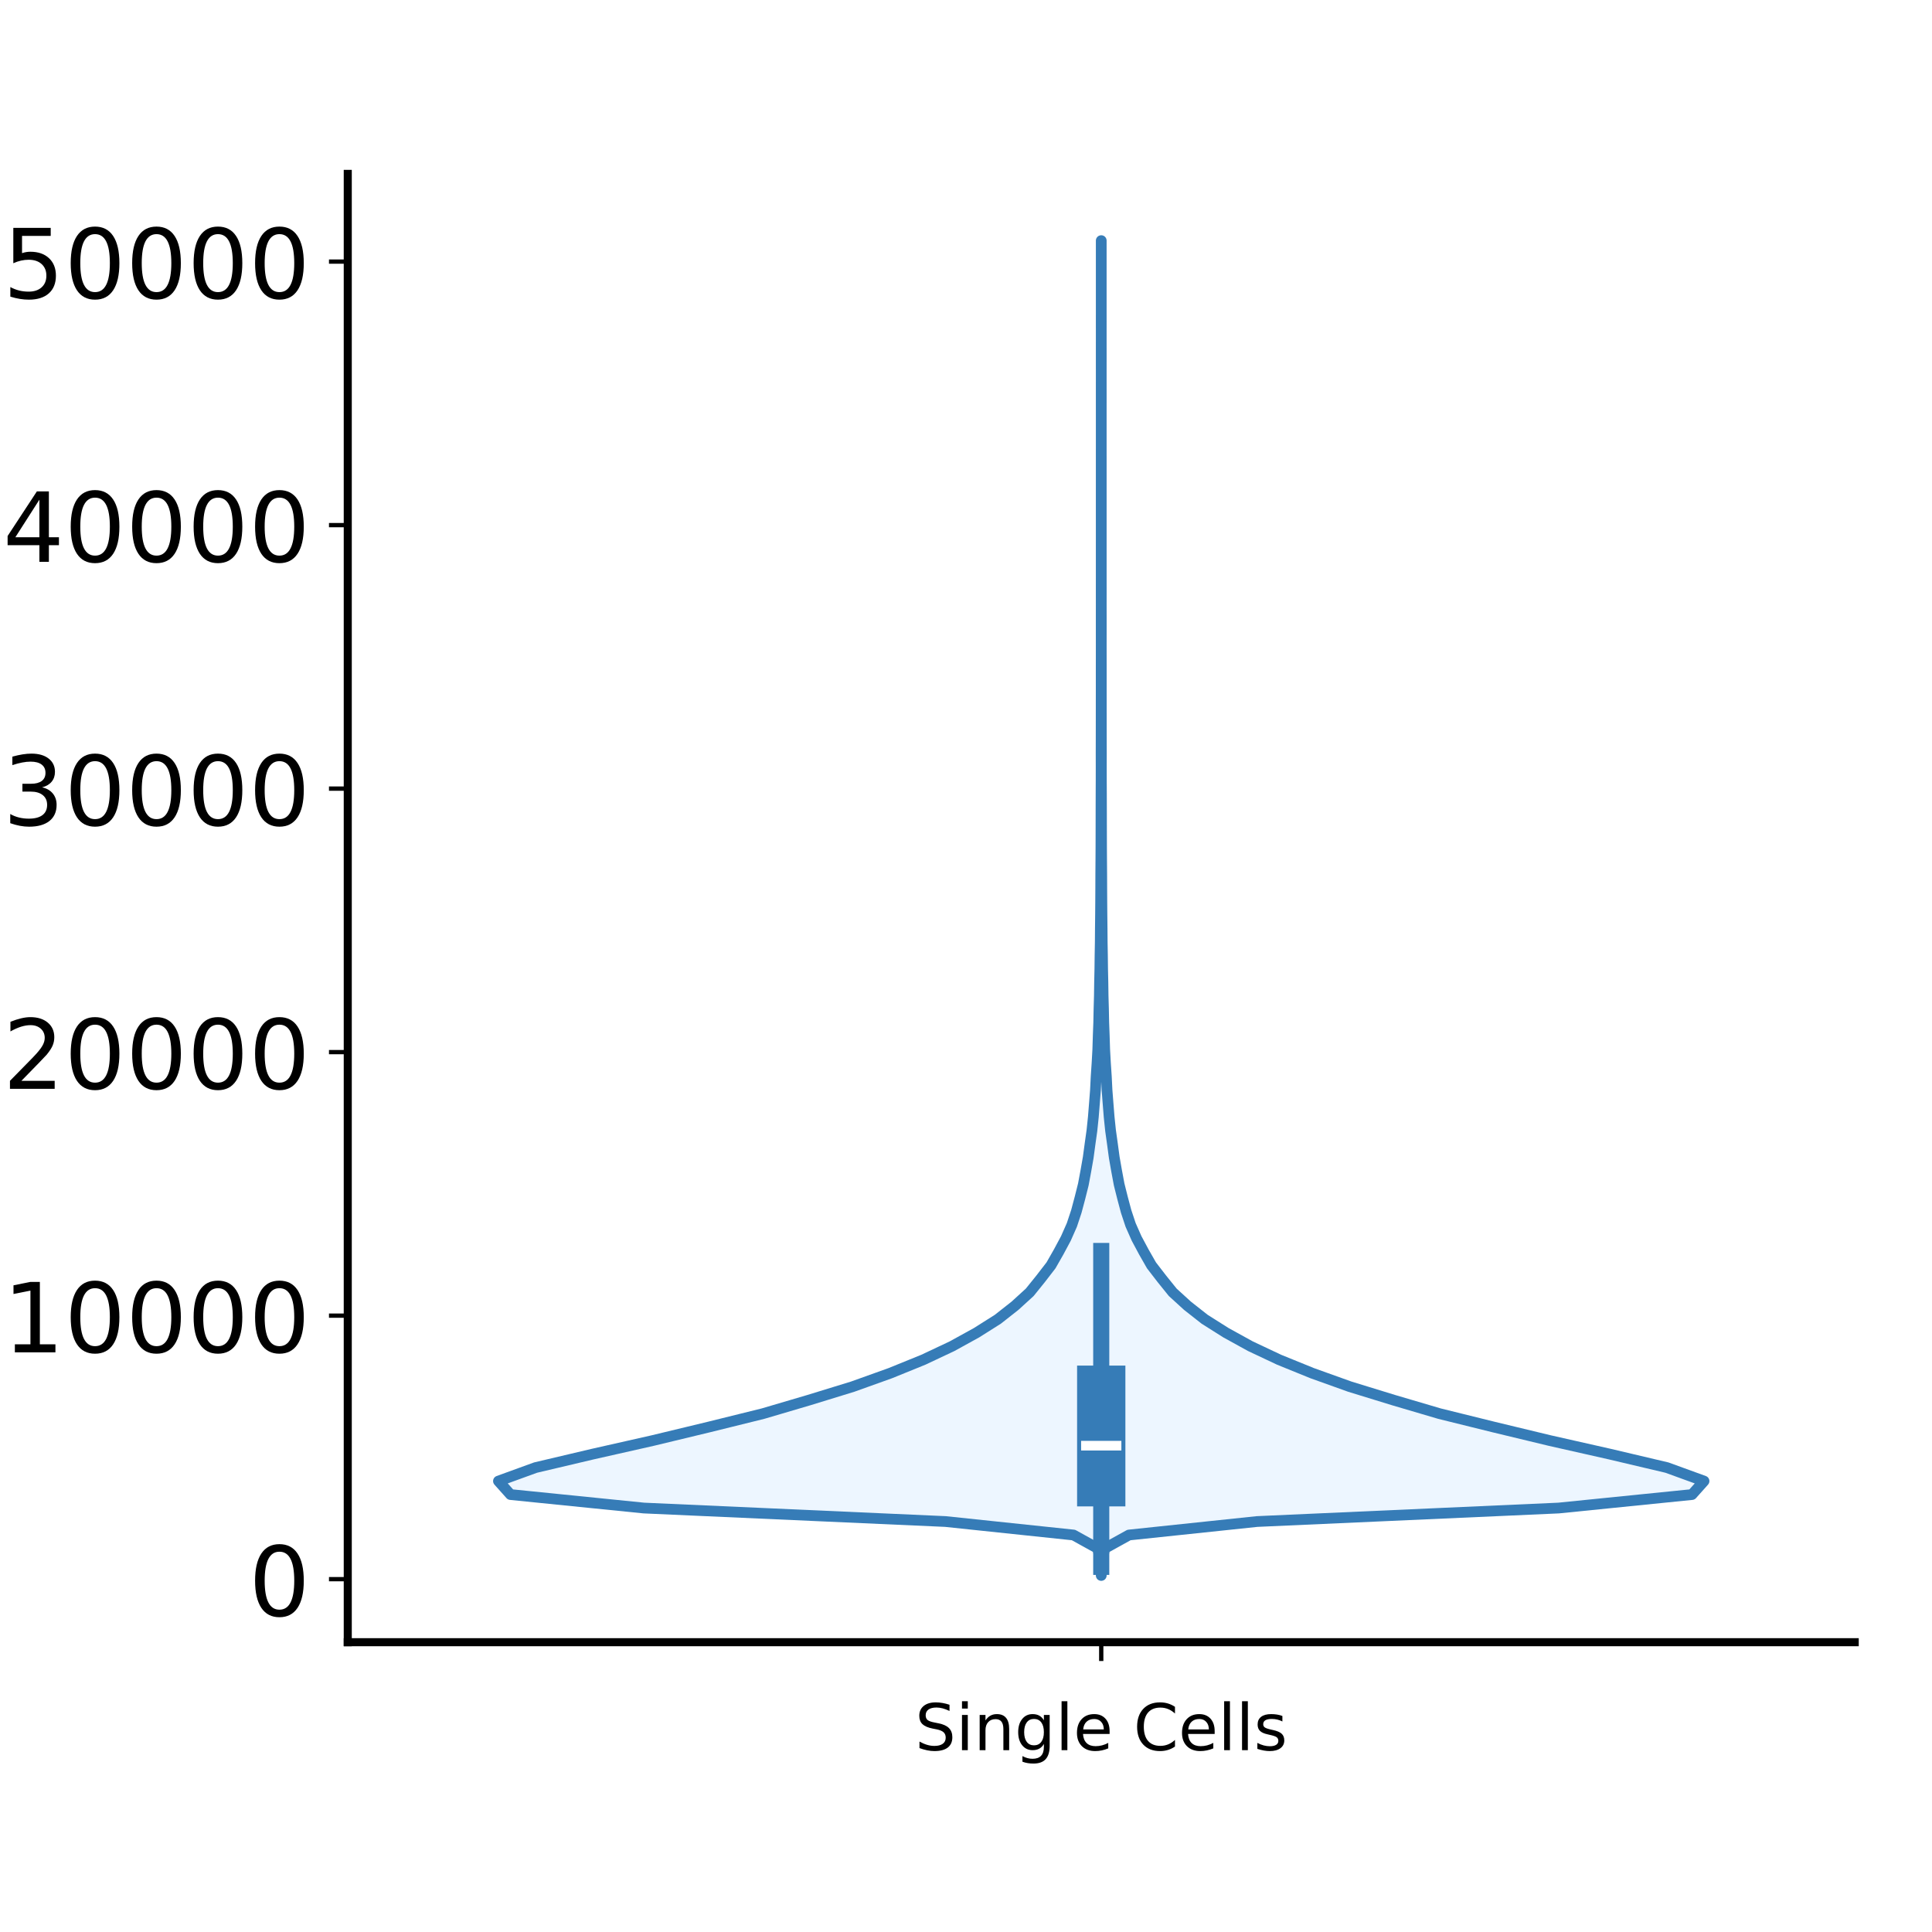
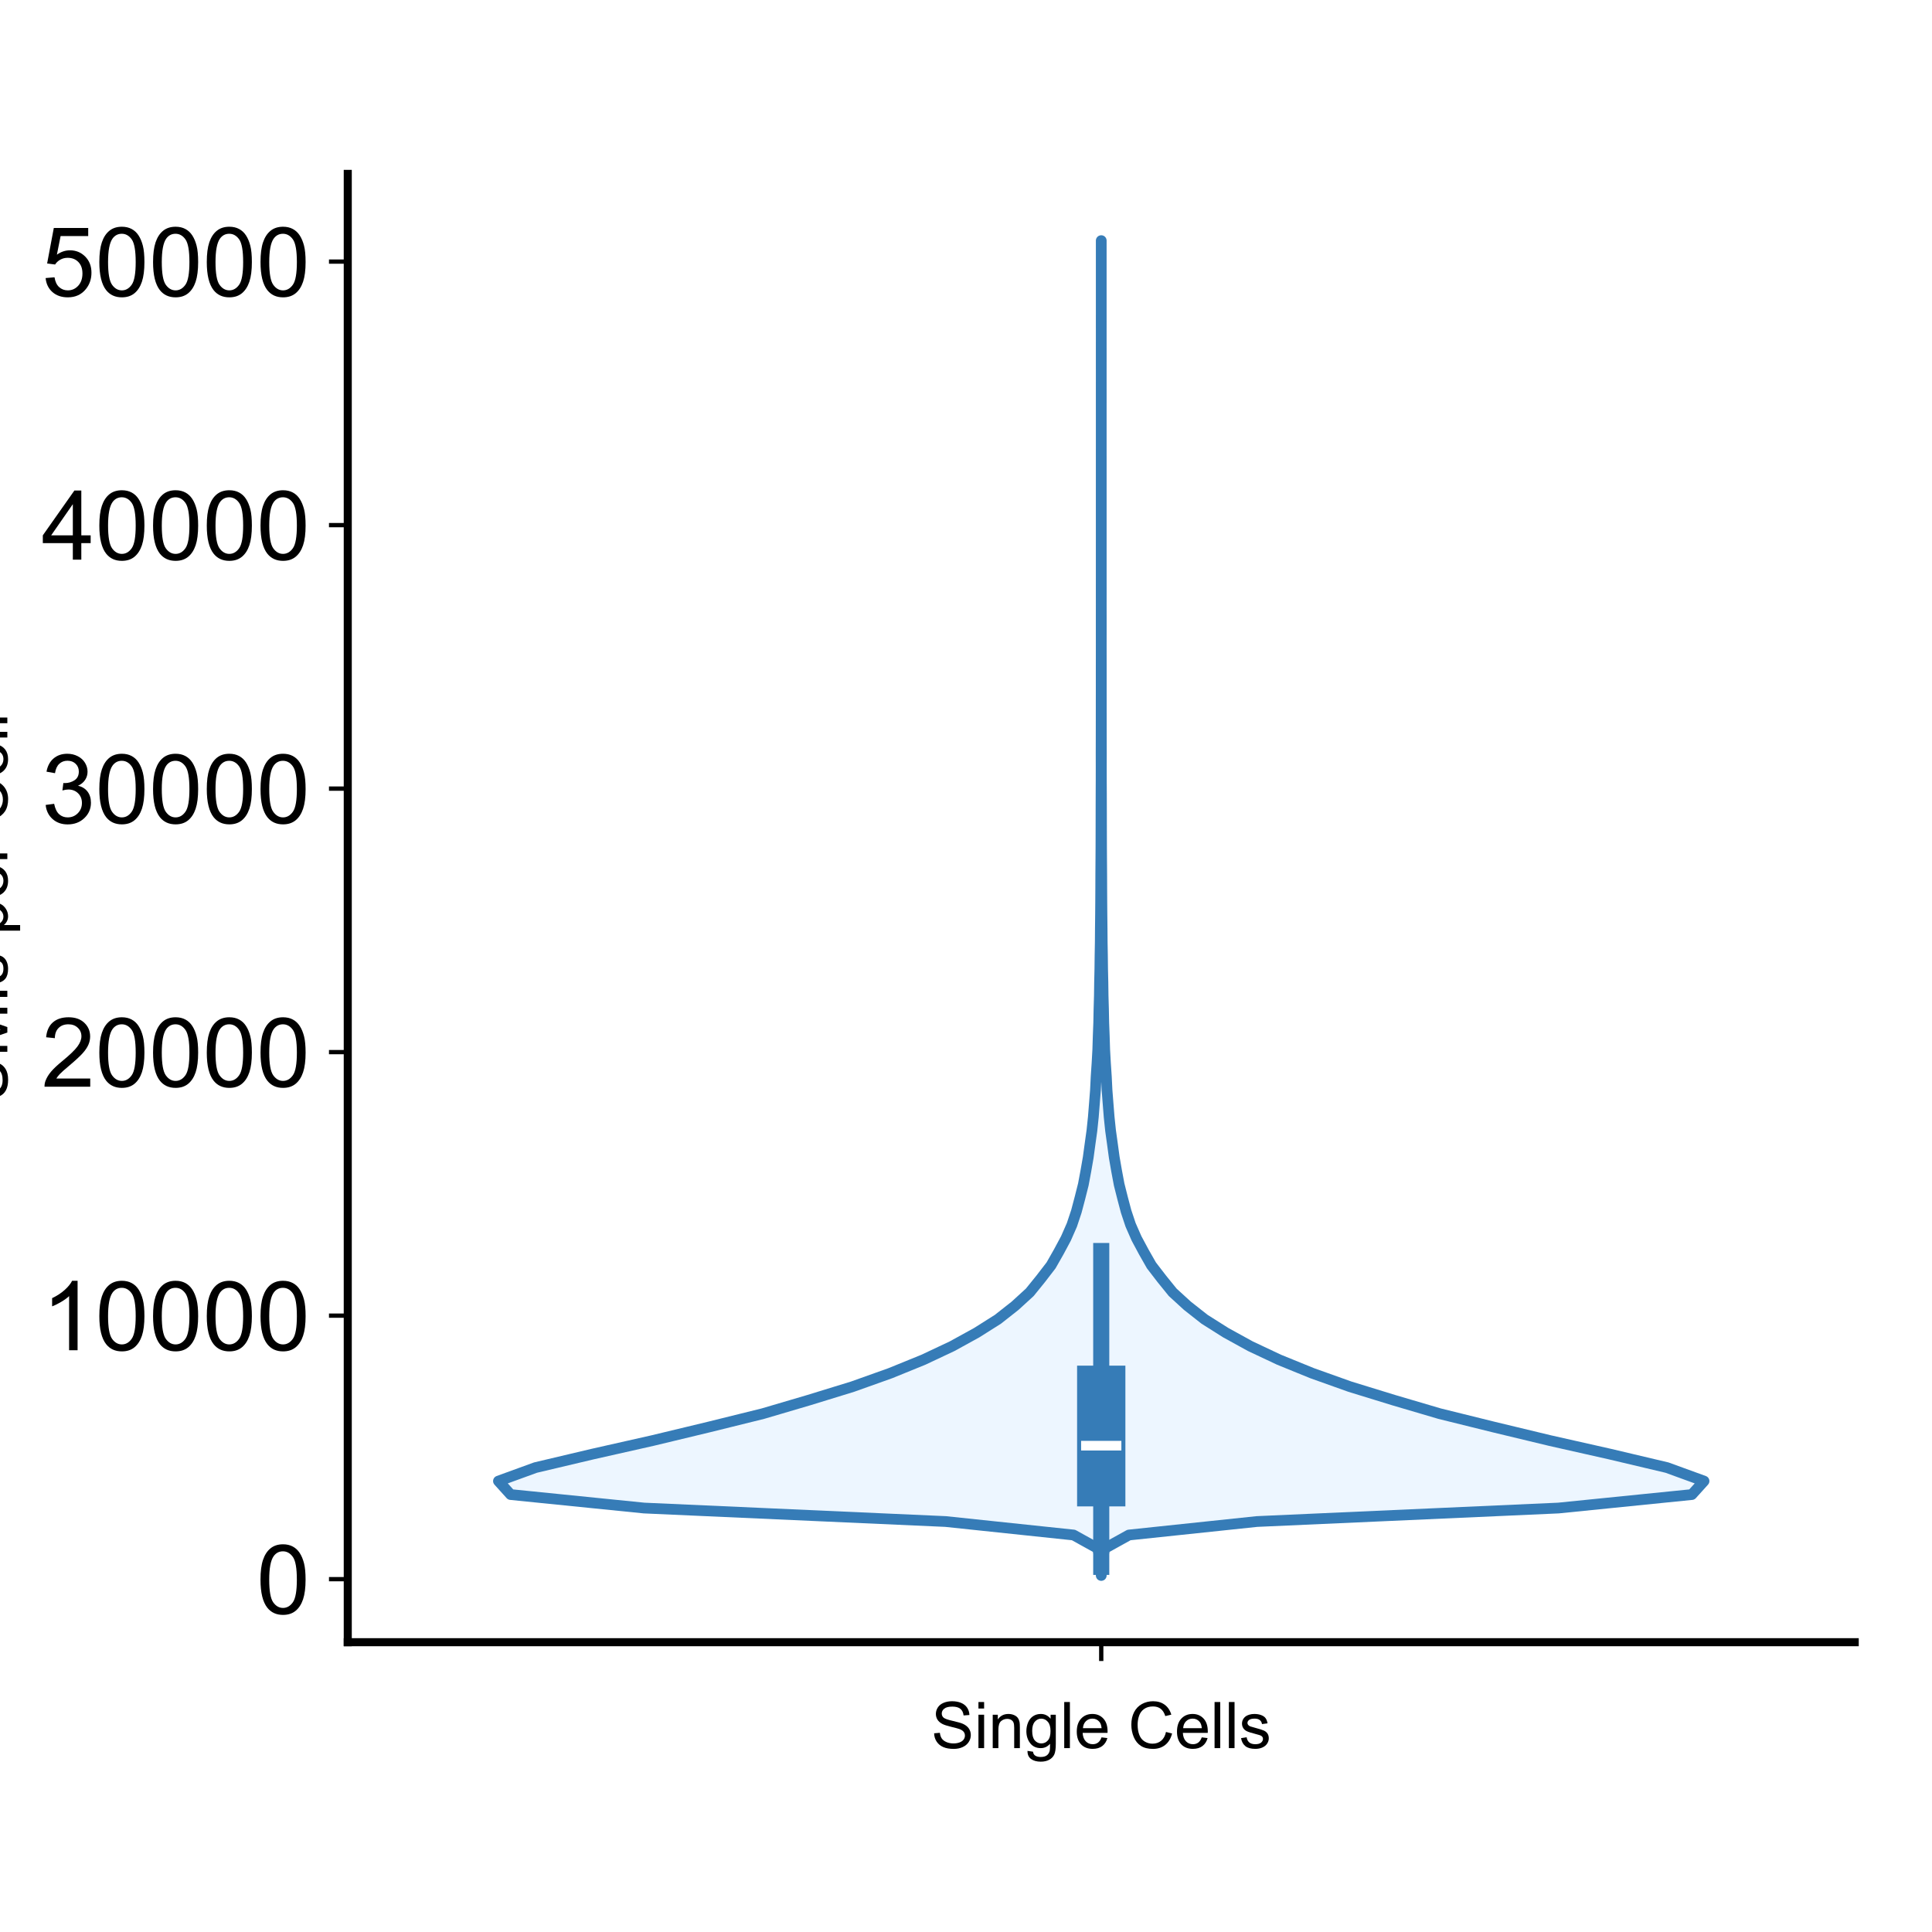
<svg xmlns="http://www.w3.org/2000/svg" xmlns:xlink="http://www.w3.org/1999/xlink" width="360pt" height="360pt" viewBox="0 0 360 360" version="1.1">
  <defs>
    <style type="text/css">*{stroke-linejoin: round; stroke-linecap: butt}</style>
  </defs>
  <g id="figure_1">
    <g id="patch_1">
      <path d="M 0 360  L 360 360  L 360 0  L 0 0  z " style="fill: #ffffff" />
    </g>
    <g id="axes_1">
      <g id="patch_2">
        <path d="M 64.8 306  L 345.6 306  L 345.6 32.4  L 64.8 32.4  z " style="fill: #ffffff" />
      </g>
      <g id="FillBetweenPolyCollection_1">
        <defs>
-           <path id="m0f10442d2d" d="M 205.204 -66.436  L 205.196 -66.436  L 205.075 -68.949  L 204.571 -71.461  L 200.032 -73.974  L 176.175 -76.486  L 119.985 -78.998  L 95.125 -81.511  L 92.88 -84.023  L 99.792 -86.536  L 110.444 -89.048  L 121.572 -91.56  L 132.005 -94.073  L 142.161 -96.585  L 150.689 -99.098  L 158.863 -101.61  L 165.874 -104.122  L 172.06 -106.635  L 177.39 -109.147  L 181.951 -111.66  L 185.927 -114.172  L 189.121 -116.684  L 191.877 -119.197  L 193.902 -121.709  L 195.84 -124.221  L 197.274 -126.734  L 198.619 -129.246  L 199.729 -131.759  L 200.563 -134.271  L 201.233 -136.783  L 201.864 -139.296  L 202.333 -141.808  L 202.774 -144.321  L 203.113 -146.833  L 203.465 -149.345  L 203.727 -151.858  L 203.927 -154.37  L 204.122 -156.883  L 204.247 -159.395  L 204.416 -161.907  L 204.556 -164.42  L 204.633 -166.932  L 204.728 -169.445  L 204.779 -171.957  L 204.851 -174.469  L 204.887 -176.982  L 204.944 -179.494  L 204.974 -182.007  L 205.019 -184.519  L 205.038 -187.031  L 205.067 -189.544  L 205.088 -192.056  L 205.102 -194.569  L 205.11 -197.081  L 205.129 -199.593  L 205.143 -202.106  L 205.15 -204.618  L 205.154 -207.131  L 205.158 -209.643  L 205.165 -212.155  L 205.175 -214.668  L 205.179 -217.18  L 205.174 -219.693  L 205.181 -222.205  L 205.184 -224.717  L 205.187 -227.23  L 205.189 -229.742  L 205.192 -232.255  L 205.19 -234.767  L 205.194 -237.279  L 205.196 -239.792  L 205.194 -242.304  L 205.194 -244.817  L 205.197 -247.329  L 205.195 -249.841  L 205.197 -252.354  L 205.197 -254.866  L 205.197 -257.379  L 205.199 -259.891  L 205.199 -262.403  L 205.197 -264.916  L 205.197 -267.428  L 205.199 -269.94  L 205.199 -272.453  L 205.199 -274.965  L 205.2 -277.478  L 205.2 -279.99  L 205.2 -282.502  L 205.199 -285.015  L 205.199 -287.527  L 205.2 -290.04  L 205.199 -292.552  L 205.199 -295.064  L 205.2 -297.577  L 205.199 -300.089  L 205.2 -302.602  L 205.2 -305.114  L 205.2 -307.626  L 205.2 -310.139  L 205.2 -312.651  L 205.2 -315.164  L 205.2 -315.164  L 205.2 -315.164  L 205.2 -312.651  L 205.2 -310.139  L 205.2 -307.626  L 205.2 -305.114  L 205.2 -302.602  L 205.201 -300.089  L 205.2 -297.577  L 205.201 -295.064  L 205.201 -292.552  L 205.2 -290.04  L 205.201 -287.527  L 205.201 -285.015  L 205.2 -282.502  L 205.2 -279.99  L 205.2 -277.478  L 205.201 -274.965  L 205.201 -272.453  L 205.201 -269.94  L 205.203 -267.428  L 205.203 -264.916  L 205.201 -262.403  L 205.201 -259.891  L 205.203 -257.379  L 205.203 -254.866  L 205.203 -252.354  L 205.205 -249.841  L 205.203 -247.329  L 205.206 -244.817  L 205.206 -242.304  L 205.204 -239.792  L 205.206 -237.279  L 205.21 -234.767  L 205.208 -232.255  L 205.211 -229.742  L 205.213 -227.23  L 205.216 -224.717  L 205.219 -222.205  L 205.226 -219.693  L 205.221 -217.18  L 205.225 -214.668  L 205.235 -212.155  L 205.242 -209.643  L 205.246 -207.131  L 205.25 -204.618  L 205.257 -202.106  L 205.271 -199.593  L 205.29 -197.081  L 205.298 -194.569  L 205.312 -192.056  L 205.333 -189.544  L 205.362 -187.031  L 205.381 -184.519  L 205.426 -182.007  L 205.456 -179.494  L 205.513 -176.982  L 205.549 -174.469  L 205.621 -171.957  L 205.672 -169.445  L 205.767 -166.932  L 205.844 -164.42  L 205.984 -161.907  L 206.153 -159.395  L 206.278 -156.883  L 206.473 -154.37  L 206.673 -151.858  L 206.935 -149.345  L 207.287 -146.833  L 207.626 -144.321  L 208.067 -141.808  L 208.536 -139.296  L 209.167 -136.783  L 209.837 -134.271  L 210.671 -131.759  L 211.781 -129.246  L 213.126 -126.734  L 214.56 -124.221  L 216.498 -121.709  L 218.523 -119.197  L 221.279 -116.684  L 224.473 -114.172  L 228.449 -111.66  L 233.01 -109.147  L 238.34 -106.635  L 244.526 -104.122  L 251.537 -101.61  L 259.711 -99.098  L 268.239 -96.585  L 278.395 -94.073  L 288.828 -91.56  L 299.956 -89.048  L 310.608 -86.536  L 317.52 -84.023  L 315.275 -81.511  L 290.415 -78.998  L 234.225 -76.486  L 210.368 -73.974  L 205.829 -71.461  L 205.325 -68.949  L 205.204 -66.436  z " style="stroke: #367cb7; stroke-width: 2" />
+           <path id="m7c6207d84a" d="M 205.204 -66.436  L 205.196 -66.436  L 205.074 -68.949  L 204.571 -71.461  L 200.039 -73.974  L 176.202 -76.486  L 120.015 -78.998  L 95.149 -81.511  L 92.88 -84.023  L 99.784 -86.536  L 110.409 -89.048  L 121.55 -91.56  L 132.001 -94.073  L 142.154 -96.585  L 150.684 -99.098  L 158.851 -101.61  L 165.895 -104.122  L 172.066 -106.635  L 177.401 -109.147  L 181.97 -111.66  L 185.946 -114.172  L 189.137 -116.684  L 191.886 -119.197  L 193.919 -121.709  L 195.852 -124.221  L 197.281 -126.734  L 198.627 -129.246  L 199.731 -131.759  L 200.567 -134.271  L 201.232 -136.783  L 201.865 -139.296  L 202.335 -141.808  L 202.773 -144.321  L 203.115 -146.833  L 203.464 -149.345  L 203.726 -151.858  L 203.926 -154.37  L 204.122 -156.883  L 204.246 -159.395  L 204.414 -161.907  L 204.554 -164.42  L 204.632 -166.932  L 204.728 -169.445  L 204.778 -171.957  L 204.851 -174.469  L 204.886 -176.982  L 204.944 -179.494  L 204.974 -182.007  L 205.019 -184.519  L 205.038 -187.031  L 205.067 -189.544  L 205.088 -192.056  L 205.102 -194.569  L 205.11 -197.081  L 205.128 -199.593  L 205.143 -202.106  L 205.15 -204.618  L 205.154 -207.131  L 205.158 -209.643  L 205.165 -212.155  L 205.175 -214.668  L 205.179 -217.18  L 205.174 -219.693  L 205.181 -222.205  L 205.184 -224.717  L 205.187 -227.23  L 205.189 -229.742  L 205.192 -232.255  L 205.19 -234.767  L 205.194 -237.279  L 205.196 -239.792  L 205.194 -242.304  L 205.194 -244.817  L 205.197 -247.329  L 205.195 -249.841  L 205.197 -252.354  L 205.197 -254.866  L 205.197 -257.379  L 205.199 -259.891  L 205.199 -262.403  L 205.197 -264.916  L 205.197 -267.428  L 205.199 -269.94  L 205.199 -272.453  L 205.199 -274.965  L 205.2 -277.478  L 205.2 -279.99  L 205.2 -282.502  L 205.199 -285.015  L 205.199 -287.527  L 205.2 -290.04  L 205.199 -292.552  L 205.199 -295.064  L 205.2 -297.577  L 205.199 -300.089  L 205.2 -302.602  L 205.2 -305.114  L 205.2 -307.626  L 205.2 -310.139  L 205.2 -312.651  L 205.2 -315.164  L 205.2 -315.164  L 205.2 -315.164  L 205.2 -312.651  L 205.2 -310.139  L 205.2 -307.626  L 205.2 -305.114  L 205.2 -302.602  L 205.201 -300.089  L 205.2 -297.577  L 205.201 -295.064  L 205.201 -292.552  L 205.2 -290.04  L 205.201 -287.527  L 205.201 -285.015  L 205.2 -282.502  L 205.2 -279.99  L 205.2 -277.478  L 205.201 -274.965  L 205.201 -272.453  L 205.201 -269.94  L 205.203 -267.428  L 205.203 -264.916  L 205.201 -262.403  L 205.201 -259.891  L 205.203 -257.379  L 205.203 -254.866  L 205.203 -252.354  L 205.205 -249.841  L 205.203 -247.329  L 205.206 -244.817  L 205.206 -242.304  L 205.204 -239.792  L 205.206 -237.279  L 205.21 -234.767  L 205.208 -232.255  L 205.211 -229.742  L 205.213 -227.23  L 205.216 -224.717  L 205.219 -222.205  L 205.226 -219.693  L 205.221 -217.18  L 205.225 -214.668  L 205.235 -212.155  L 205.242 -209.643  L 205.246 -207.131  L 205.25 -204.618  L 205.257 -202.106  L 205.272 -199.593  L 205.29 -197.081  L 205.298 -194.569  L 205.312 -192.056  L 205.333 -189.544  L 205.362 -187.031  L 205.381 -184.519  L 205.426 -182.007  L 205.456 -179.494  L 205.514 -176.982  L 205.549 -174.469  L 205.622 -171.957  L 205.672 -169.445  L 205.768 -166.932  L 205.846 -164.42  L 205.986 -161.907  L 206.154 -159.395  L 206.278 -156.883  L 206.474 -154.37  L 206.674 -151.858  L 206.936 -149.345  L 207.285 -146.833  L 207.627 -144.321  L 208.065 -141.808  L 208.535 -139.296  L 209.168 -136.783  L 209.833 -134.271  L 210.669 -131.759  L 211.773 -129.246  L 213.119 -126.734  L 214.548 -124.221  L 216.481 -121.709  L 218.514 -119.197  L 221.263 -116.684  L 224.454 -114.172  L 228.43 -111.66  L 232.999 -109.147  L 238.334 -106.635  L 244.505 -104.122  L 251.549 -101.61  L 259.716 -99.098  L 268.246 -96.585  L 278.399 -94.073  L 288.85 -91.56  L 299.991 -89.048  L 310.616 -86.536  L 317.52 -84.023  L 315.251 -81.511  L 290.385 -78.998  L 234.198 -76.486  L 210.361 -73.974  L 205.829 -71.461  L 205.326 -68.949  L 205.204 -66.436  z " style="stroke: #367cb7; stroke-width: 2" />
        </defs>
-         <g clip-path="url(#p0f01eaa603)">
-           <use xlink:href="#m0f10442d2d" x="0" y="360" style="fill: #edf6ff; stroke: #367cb7; stroke-width: 2" />
+         <g clip-path="url(#p79daa27c11)">
+           <use xlink:href="#m7c6207d84a" x="0" y="360" style="fill: #edf6ff; stroke: #367cb7; stroke-width: 2" />
        </g>
      </g>
      <g id="matplotlib.axis_1">
        <g id="xtick_1">
          <g id="line2d_1">
            <defs>
-               <path id="m6837c0d797" d="M 0 0  L 0 3.5  " style="stroke: #000000; stroke-width: 0.8" />
-             </defs>
-             <g>
-               <use xlink:href="#m6837c0d797" x="205.2" y="306" style="stroke: #000000; stroke-width: 0.8" />
+               <path id="m605ac74fff" d="M 0 0  L 0 3.5  " style="stroke: #000000; stroke-width: 0.8" />
+             </defs>
+             <g>
+               <use xlink:href="#m605ac74fff" x="205.2" y="306" style="stroke: #000000; stroke-width: 0.8" />
            </g>
          </g>
        </g>
        <g id="text_1">
-           <g transform="translate(170.5059 326.1181) scale(0.12 -0.12)">
-             <defs>
-               <path id="DejaVuSans-53" d="M 3425 4513  L 3425 3897  Q 3066 4069 2747 4153  Q 2428 4238 2131 4238  Q 1616 4238 1336 4038  Q 1056 3838 1056 3469  Q 1056 3159 1242 3001  Q 1428 2844 1947 2747  L 2328 2669  Q 3034 2534 3370 2195  Q 3706 1856 3706 1288  Q 3706 609 3251 259  Q 2797 -91 1919 -91  Q 1588 -91 1214 -16  Q 841 59 441 206  L 441 856  Q 825 641 1194 531  Q 1563 422 1919 422  Q 2459 422 2753 634  Q 3047 847 3047 1241  Q 3047 1584 2836 1778  Q 2625 1972 2144 2069  L 1759 2144  Q 1053 2284 737 2584  Q 422 2884 422 3419  Q 422 4038 858 4394  Q 1294 4750 2059 4750  Q 2388 4750 2728 4690  Q 3069 4631 3425 4513  z " transform="scale(0.015625)" />
-               <path id="DejaVuSans-69" d="M 603 3500  L 1178 3500  L 1178 0  L 603 0  L 603 3500  z M 603 4863  L 1178 4863  L 1178 4134  L 603 4134  L 603 4863  z " transform="scale(0.015625)" />
-               <path id="DejaVuSans-6e" d="M 3513 2113  L 3513 0  L 2938 0  L 2938 2094  Q 2938 2591 2744 2837  Q 2550 3084 2163 3084  Q 1697 3084 1428 2787  Q 1159 2491 1159 1978  L 1159 0  L 581 0  L 581 3500  L 1159 3500  L 1159 2956  Q 1366 3272 1645 3428  Q 1925 3584 2291 3584  Q 2894 3584 3203 3211  Q 3513 2838 3513 2113  z " transform="scale(0.015625)" />
-               <path id="DejaVuSans-67" d="M 2906 1791  Q 2906 2416 2648 2759  Q 2391 3103 1925 3103  Q 1463 3103 1205 2759  Q 947 2416 947 1791  Q 947 1169 1205 825  Q 1463 481 1925 481  Q 2391 481 2648 825  Q 2906 1169 2906 1791  z M 3481 434  Q 3481 -459 3084 -895  Q 2688 -1331 1869 -1331  Q 1566 -1331 1297 -1286  Q 1028 -1241 775 -1147  L 775 -588  Q 1028 -725 1275 -790  Q 1522 -856 1778 -856  Q 2344 -856 2625 -561  Q 2906 -266 2906 331  L 2906 616  Q 2728 306 2450 153  Q 2172 0 1784 0  Q 1141 0 747 490  Q 353 981 353 1791  Q 353 2603 747 3093  Q 1141 3584 1784 3584  Q 2172 3584 2450 3431  Q 2728 3278 2906 2969  L 2906 3500  L 3481 3500  L 3481 434  z " transform="scale(0.015625)" />
-               <path id="DejaVuSans-6c" d="M 603 4863  L 1178 4863  L 1178 0  L 603 0  L 603 4863  z " transform="scale(0.015625)" />
-               <path id="DejaVuSans-65" d="M 3597 1894  L 3597 1613  L 953 1613  Q 991 1019 1311 708  Q 1631 397 2203 397  Q 2534 397 2845 478  Q 3156 559 3463 722  L 3463 178  Q 3153 47 2828 -22  Q 2503 -91 2169 -91  Q 1331 -91 842 396  Q 353 884 353 1716  Q 353 2575 817 3079  Q 1281 3584 2069 3584  Q 2775 3584 3186 3129  Q 3597 2675 3597 1894  z M 3022 2063  Q 3016 2534 2758 2815  Q 2500 3097 2075 3097  Q 1594 3097 1305 2825  Q 1016 2553 972 2059  L 3022 2063  z " transform="scale(0.015625)" />
-               <path id="DejaVuSans-20" transform="scale(0.015625)" />
-               <path id="DejaVuSans-43" d="M 4122 4306  L 4122 3641  Q 3803 3938 3442 4084  Q 3081 4231 2675 4231  Q 1875 4231 1450 3742  Q 1025 3253 1025 2328  Q 1025 1406 1450 917  Q 1875 428 2675 428  Q 3081 428 3442 575  Q 3803 722 4122 1019  L 4122 359  Q 3791 134 3420 21  Q 3050 -91 2638 -91  Q 1578 -91 968 557  Q 359 1206 359 2328  Q 359 3453 968 4101  Q 1578 4750 2638 4750  Q 3056 4750 3426 4639  Q 3797 4528 4122 4306  z " transform="scale(0.015625)" />
-               <path id="DejaVuSans-73" d="M 2834 3397  L 2834 2853  Q 2591 2978 2328 3040  Q 2066 3103 1784 3103  Q 1356 3103 1142 2972  Q 928 2841 928 2578  Q 928 2378 1081 2264  Q 1234 2150 1697 2047  L 1894 2003  Q 2506 1872 2764 1633  Q 3022 1394 3022 966  Q 3022 478 2636 193  Q 2250 -91 1575 -91  Q 1294 -91 989 -36  Q 684 19 347 128  L 347 722  Q 666 556 975 473  Q 1284 391 1588 391  Q 1994 391 2212 530  Q 2431 669 2431 922  Q 2431 1156 2273 1281  Q 2116 1406 1581 1522  L 1381 1569  Q 847 1681 609 1914  Q 372 2147 372 2553  Q 372 3047 722 3315  Q 1072 3584 1716 3584  Q 2034 3584 2315 3537  Q 2597 3491 2834 3397  z " transform="scale(0.015625)" />
-             </defs>
-             <use xlink:href="#DejaVuSans-53" />
-             <use xlink:href="#DejaVuSans-69" transform="translate(63.47656 0)" />
-             <use xlink:href="#DejaVuSans-6e" transform="translate(91.25977 0)" />
-             <use xlink:href="#DejaVuSans-67" transform="translate(154.6387 0)" />
-             <use xlink:href="#DejaVuSans-6c" transform="translate(218.1152 0)" />
-             <use xlink:href="#DejaVuSans-65" transform="translate(245.8984 0)" />
-             <use xlink:href="#DejaVuSans-20" transform="translate(307.4219 0)" />
-             <use xlink:href="#DejaVuSans-43" transform="translate(339.209 0)" />
-             <use xlink:href="#DejaVuSans-65" transform="translate(409.0332 0)" />
-             <use xlink:href="#DejaVuSans-6c" transform="translate(470.5566 0)" />
-             <use xlink:href="#DejaVuSans-6c" transform="translate(498.3398 0)" />
-             <use xlink:href="#DejaVuSans-73" transform="translate(526.123 0)" />
+           <g transform="translate(173.5191 325.7356) scale(0.12 -0.12)">
+             <defs>
+               <path id="ArialMT-53" d="M 288 1472  L 859 1522  Q 900 1178 1048 958  Q 1197 738 1509 602  Q 1822 466 2213 466  Q 2559 466 2825 569  Q 3091 672 3220 851  Q 3350 1031 3350 1244  Q 3350 1459 3225 1620  Q 3100 1781 2813 1891  Q 2628 1963 1997 2114  Q 1366 2266 1113 2400  Q 784 2572 623 2826  Q 463 3081 463 3397  Q 463 3744 659 4045  Q 856 4347 1234 4503  Q 1613 4659 2075 4659  Q 2584 4659 2973 4495  Q 3363 4331 3572 4012  Q 3781 3694 3797 3291  L 3216 3247  Q 3169 3681 2898 3903  Q 2628 4125 2100 4125  Q 1550 4125 1298 3923  Q 1047 3722 1047 3438  Q 1047 3191 1225 3031  Q 1400 2872 2139 2705  Q 2878 2538 3153 2413  Q 3553 2228 3743 1945  Q 3934 1663 3934 1294  Q 3934 928 3725 604  Q 3516 281 3123 101  Q 2731 -78 2241 -78  Q 1619 -78 1198 103  Q 778 284 539 648  Q 300 1013 288 1472  z " transform="scale(0.015625)" />
+               <path id="ArialMT-69" d="M 425 3934  L 425 4581  L 988 4581  L 988 3934  L 425 3934  z M 425 0  L 425 3319  L 988 3319  L 988 0  L 425 0  z " transform="scale(0.015625)" />
+               <path id="ArialMT-6e" d="M 422 0  L 422 3319  L 928 3319  L 928 2847  Q 1294 3394 1984 3394  Q 2284 3394 2536 3286  Q 2788 3178 2913 3003  Q 3038 2828 3088 2588  Q 3119 2431 3119 2041  L 3119 0  L 2556 0  L 2556 2019  Q 2556 2363 2490 2533  Q 2425 2703 2258 2804  Q 2091 2906 1866 2906  Q 1506 2906 1245 2678  Q 984 2450 984 1813  L 984 0  L 422 0  z " transform="scale(0.015625)" />
+               <path id="ArialMT-67" d="M 319 -275  L 866 -356  Q 900 -609 1056 -725  Q 1266 -881 1628 -881  Q 2019 -881 2231 -725  Q 2444 -569 2519 -288  Q 2563 -116 2559 434  Q 2191 0 1641 0  Q 956 0 581 494  Q 206 988 206 1678  Q 206 2153 378 2554  Q 550 2956 876 3175  Q 1203 3394 1644 3394  Q 2231 3394 2613 2919  L 2613 3319  L 3131 3319  L 3131 450  Q 3131 -325 2973 -648  Q 2816 -972 2473 -1159  Q 2131 -1347 1631 -1347  Q 1038 -1347 672 -1080  Q 306 -813 319 -275  z M 784 1719  Q 784 1066 1043 766  Q 1303 466 1694 466  Q 2081 466 2343 764  Q 2606 1063 2606 1700  Q 2606 2309 2336 2618  Q 2066 2928 1684 2928  Q 1309 2928 1046 2623  Q 784 2319 784 1719  z " transform="scale(0.015625)" />
+               <path id="ArialMT-6c" d="M 409 0  L 409 4581  L 972 4581  L 972 0  L 409 0  z " transform="scale(0.015625)" />
+               <path id="ArialMT-65" d="M 2694 1069  L 3275 997  Q 3138 488 2766 206  Q 2394 -75 1816 -75  Q 1088 -75 661 373  Q 234 822 234 1631  Q 234 2469 665 2931  Q 1097 3394 1784 3394  Q 2450 3394 2872 2941  Q 3294 2488 3294 1666  Q 3294 1616 3291 1516  L 816 1516  Q 847 969 1125 678  Q 1403 388 1819 388  Q 2128 388 2347 550  Q 2566 713 2694 1069  z M 847 1978  L 2700 1978  Q 2663 2397 2488 2606  Q 2219 2931 1791 2931  Q 1403 2931 1139 2672  Q 875 2413 847 1978  z " transform="scale(0.015625)" />
+               <path id="ArialMT-20" transform="scale(0.015625)" />
+               <path id="ArialMT-43" d="M 3763 1606  L 4369 1453  Q 4178 706 3683 314  Q 3188 -78 2472 -78  Q 1731 -78 1267 223  Q 803 525 561 1097  Q 319 1669 319 2325  Q 319 3041 592 3573  Q 866 4106 1370 4382  Q 1875 4659 2481 4659  Q 3169 4659 3637 4309  Q 4106 3959 4291 3325  L 3694 3184  Q 3534 3684 3231 3912  Q 2928 4141 2469 4141  Q 1941 4141 1586 3887  Q 1231 3634 1087 3207  Q 944 2781 944 2328  Q 944 1744 1114 1308  Q 1284 872 1643 656  Q 2003 441 2422 441  Q 2931 441 3284 734  Q 3638 1028 3763 1606  z " transform="scale(0.015625)" />
+               <path id="ArialMT-73" d="M 197 991  L 753 1078  Q 800 744 1014 566  Q 1228 388 1613 388  Q 2000 388 2187 545  Q 2375 703 2375 916  Q 2375 1106 2209 1216  Q 2094 1291 1634 1406  Q 1016 1563 777 1677  Q 538 1791 414 1992  Q 291 2194 291 2438  Q 291 2659 392 2848  Q 494 3038 669 3163  Q 800 3259 1026 3326  Q 1253 3394 1513 3394  Q 1903 3394 2198 3281  Q 2494 3169 2634 2976  Q 2775 2784 2828 2463  L 2278 2388  Q 2241 2644 2061 2787  Q 1881 2931 1553 2931  Q 1166 2931 1000 2803  Q 834 2675 834 2503  Q 834 2394 903 2306  Q 972 2216 1119 2156  Q 1203 2125 1616 2013  Q 2213 1853 2448 1751  Q 2684 1650 2818 1456  Q 2953 1263 2953 975  Q 2953 694 2789 445  Q 2625 197 2315 61  Q 2006 -75 1616 -75  Q 969 -75 630 194  Q 291 463 197 991  z " transform="scale(0.015625)" />
+             </defs>
+             <use xlink:href="#ArialMT-53" />
+             <use xlink:href="#ArialMT-69" transform="translate(66.69922 0)" />
+             <use xlink:href="#ArialMT-6e" transform="translate(88.91602 0)" />
+             <use xlink:href="#ArialMT-67" transform="translate(144.5312 0)" />
+             <use xlink:href="#ArialMT-6c" transform="translate(200.1465 0)" />
+             <use xlink:href="#ArialMT-65" transform="translate(222.3633 0)" />
+             <use xlink:href="#ArialMT-20" transform="translate(277.9785 0)" />
+             <use xlink:href="#ArialMT-43" transform="translate(305.7617 0)" />
+             <use xlink:href="#ArialMT-65" transform="translate(377.9785 0)" />
+             <use xlink:href="#ArialMT-6c" transform="translate(433.5938 0)" />
+             <use xlink:href="#ArialMT-6c" transform="translate(455.8105 0)" />
+             <use xlink:href="#ArialMT-73" transform="translate(478.0273 0)" />
          </g>
        </g>
      </g>
      <g id="matplotlib.axis_2">
        <g id="ytick_1">
          <g id="line2d_2">
            <defs>
-               <path id="m8e2644cea7" d="M 0 0  L -3.5 0  " style="stroke: #000000; stroke-width: 0.8" />
-             </defs>
-             <g>
-               <use xlink:href="#m8e2644cea7" x="64.8" y="294.253" style="stroke: #000000; stroke-width: 0.8" />
+               <path id="mc9964bb8e7" d="M 0 0  L -3.5 0  " style="stroke: #000000; stroke-width: 0.8" />
+             </defs>
+             <g>
+               <use xlink:href="#mc9964bb8e7" x="64.8" y="294.252" style="stroke: #000000; stroke-width: 0.8" />
            </g>
          </g>
          <g id="text_2">
-             <g transform="translate(46.3475 301.0916) scale(0.18 -0.18)">
-               <defs>
-                 <path id="DejaVuSans-30" d="M 2034 4250  Q 1547 4250 1301 3770  Q 1056 3291 1056 2328  Q 1056 1369 1301 889  Q 1547 409 2034 409  Q 2525 409 2770 889  Q 3016 1369 3016 2328  Q 3016 3291 2770 3770  Q 2525 4250 2034 4250  z M 2034 4750  Q 2819 4750 3233 4129  Q 3647 3509 3647 2328  Q 3647 1150 3233 529  Q 2819 -91 2034 -91  Q 1250 -91 836 529  Q 422 1150 422 2328  Q 422 3509 836 4129  Q 1250 4750 2034 4750  z " transform="scale(0.015625)" />
-               </defs>
-               <use xlink:href="#DejaVuSans-30" />
+             <g transform="translate(47.79031 300.6942) scale(0.18 -0.18)">
+               <defs>
+                 <path id="ArialMT-30" d="M 266 2259  Q 266 3072 433 3567  Q 600 4063 929 4331  Q 1259 4600 1759 4600  Q 2128 4600 2406 4451  Q 2684 4303 2865 4023  Q 3047 3744 3150 3342  Q 3253 2941 3253 2259  Q 3253 1453 3087 958  Q 2922 463 2592 192  Q 2263 -78 1759 -78  Q 1097 -78 719 397  Q 266 969 266 2259  z M 844 2259  Q 844 1131 1108 757  Q 1372 384 1759 384  Q 2147 384 2411 759  Q 2675 1134 2675 2259  Q 2675 3391 2411 3762  Q 2147 4134 1753 4134  Q 1366 4134 1134 3806  Q 844 3388 844 2259  z " transform="scale(0.015625)" />
+               </defs>
+               <use xlink:href="#ArialMT-30" />
            </g>
          </g>
        </g>
        <g id="ytick_2">
          <g id="line2d_3">
            <g>
-               <use xlink:href="#m8e2644cea7" x="64.8" y="245.151" style="stroke: #000000; stroke-width: 0.8" />
+               <use xlink:href="#mc9964bb8e7" x="64.8" y="245.15" style="stroke: #000000; stroke-width: 0.8" />
            </g>
          </g>
          <g id="text_3">
-             <g transform="translate(0.5375 251.9896) scale(0.18 -0.18)">
-               <defs>
-                 <path id="DejaVuSans-31" d="M 794 531  L 1825 531  L 1825 4091  L 703 3866  L 703 4441  L 1819 4666  L 2450 4666  L 2450 531  L 3481 531  L 3481 0  L 794 0  L 794 531  z " transform="scale(0.015625)" />
-               </defs>
-               <use xlink:href="#DejaVuSans-31" />
-               <use xlink:href="#DejaVuSans-30" transform="translate(63.62305 0)" />
-               <use xlink:href="#DejaVuSans-30" transform="translate(127.2461 0)" />
-               <use xlink:href="#DejaVuSans-30" transform="translate(190.8691 0)" />
-               <use xlink:href="#DejaVuSans-30" transform="translate(254.4922 0)" />
+             <g transform="translate(7.751562 251.5925) scale(0.18 -0.18)">
+               <defs>
+                 <path id="ArialMT-31" d="M 2384 0  L 1822 0  L 1822 3584  Q 1619 3391 1289 3197  Q 959 3003 697 2906  L 697 3450  Q 1169 3672 1522 3987  Q 1875 4303 2022 4600  L 2384 4600  L 2384 0  z " transform="scale(0.015625)" />
+               </defs>
+               <use xlink:href="#ArialMT-31" />
+               <use xlink:href="#ArialMT-30" transform="translate(55.61523 0)" />
+               <use xlink:href="#ArialMT-30" transform="translate(111.2305 0)" />
+               <use xlink:href="#ArialMT-30" transform="translate(166.8457 0)" />
+               <use xlink:href="#ArialMT-30" transform="translate(222.4609 0)" />
            </g>
          </g>
        </g>
        <g id="ytick_3">
          <g id="line2d_4">
            <g>
-               <use xlink:href="#m8e2644cea7" x="64.8" y="196.049" style="stroke: #000000; stroke-width: 0.8" />
+               <use xlink:href="#mc9964bb8e7" x="64.8" y="196.049" style="stroke: #000000; stroke-width: 0.8" />
            </g>
          </g>
          <g id="text_4">
-             <g transform="translate(0.5375 202.8876) scale(0.18 -0.18)">
-               <defs>
-                 <path id="DejaVuSans-32" d="M 1228 531  L 3431 531  L 3431 0  L 469 0  L 469 531  Q 828 903 1448 1529  Q 2069 2156 2228 2338  Q 2531 2678 2651 2914  Q 2772 3150 2772 3378  Q 2772 3750 2511 3984  Q 2250 4219 1831 4219  Q 1534 4219 1204 4116  Q 875 4013 500 3803  L 500 4441  Q 881 4594 1212 4672  Q 1544 4750 1819 4750  Q 2544 4750 2975 4387  Q 3406 4025 3406 3419  Q 3406 3131 3298 2873  Q 3191 2616 2906 2266  Q 2828 2175 2409 1742  Q 1991 1309 1228 531  z " transform="scale(0.015625)" />
-               </defs>
-               <use xlink:href="#DejaVuSans-32" />
-               <use xlink:href="#DejaVuSans-30" transform="translate(63.62305 0)" />
-               <use xlink:href="#DejaVuSans-30" transform="translate(127.2461 0)" />
-               <use xlink:href="#DejaVuSans-30" transform="translate(190.8691 0)" />
-               <use xlink:href="#DejaVuSans-30" transform="translate(254.4922 0)" />
+             <g transform="translate(7.751562 202.4908) scale(0.18 -0.18)">
+               <defs>
+                 <path id="ArialMT-32" d="M 3222 541  L 3222 0  L 194 0  Q 188 203 259 391  Q 375 700 629 1000  Q 884 1300 1366 1694  Q 2113 2306 2375 2664  Q 2638 3022 2638 3341  Q 2638 3675 2398 3904  Q 2159 4134 1775 4134  Q 1369 4134 1125 3890  Q 881 3647 878 3216  L 300 3275  Q 359 3922 746 4261  Q 1134 4600 1788 4600  Q 2447 4600 2831 4234  Q 3216 3869 3216 3328  Q 3216 3053 3103 2787  Q 2991 2522 2730 2228  Q 2469 1934 1863 1422  Q 1356 997 1212 845  Q 1069 694 975 541  L 3222 541  z " transform="scale(0.015625)" />
+               </defs>
+               <use xlink:href="#ArialMT-32" />
+               <use xlink:href="#ArialMT-30" transform="translate(55.61523 0)" />
+               <use xlink:href="#ArialMT-30" transform="translate(111.2305 0)" />
+               <use xlink:href="#ArialMT-30" transform="translate(166.8457 0)" />
+               <use xlink:href="#ArialMT-30" transform="translate(222.4609 0)" />
            </g>
          </g>
        </g>
        <g id="ytick_4">
          <g id="line2d_5">
            <g>
-               <use xlink:href="#m8e2644cea7" x="64.8" y="146.947" style="stroke: #000000; stroke-width: 0.8" />
+               <use xlink:href="#mc9964bb8e7" x="64.8" y="146.947" style="stroke: #000000; stroke-width: 0.8" />
            </g>
          </g>
          <g id="text_5">
-             <g transform="translate(0.5375 153.7856) scale(0.18 -0.18)">
-               <defs>
-                 <path id="DejaVuSans-33" d="M 2597 2516  Q 3050 2419 3304 2112  Q 3559 1806 3559 1356  Q 3559 666 3084 287  Q 2609 -91 1734 -91  Q 1441 -91 1130 -33  Q 819 25 488 141  L 488 750  Q 750 597 1062 519  Q 1375 441 1716 441  Q 2309 441 2620 675  Q 2931 909 2931 1356  Q 2931 1769 2642 2001  Q 2353 2234 1838 2234  L 1294 2234  L 1294 2753  L 1863 2753  Q 2328 2753 2575 2939  Q 2822 3125 2822 3475  Q 2822 3834 2567 4026  Q 2313 4219 1838 4219  Q 1578 4219 1281 4162  Q 984 4106 628 3988  L 628 4550  Q 988 4650 1302 4700  Q 1616 4750 1894 4750  Q 2613 4750 3031 4423  Q 3450 4097 3450 3541  Q 3450 3153 3228 2886  Q 3006 2619 2597 2516  z " transform="scale(0.015625)" />
-               </defs>
-               <use xlink:href="#DejaVuSans-33" />
-               <use xlink:href="#DejaVuSans-30" transform="translate(63.62305 0)" />
-               <use xlink:href="#DejaVuSans-30" transform="translate(127.2461 0)" />
-               <use xlink:href="#DejaVuSans-30" transform="translate(190.8691 0)" />
-               <use xlink:href="#DejaVuSans-30" transform="translate(254.4922 0)" />
+             <g transform="translate(7.751562 153.3892) scale(0.18 -0.18)">
+               <defs>
+                 <path id="ArialMT-33" d="M 269 1209  L 831 1284  Q 928 806 1161 595  Q 1394 384 1728 384  Q 2125 384 2398 659  Q 2672 934 2672 1341  Q 2672 1728 2419 1979  Q 2166 2231 1775 2231  Q 1616 2231 1378 2169  L 1441 2663  Q 1497 2656 1531 2656  Q 1891 2656 2178 2843  Q 2466 3031 2466 3422  Q 2466 3731 2256 3934  Q 2047 4138 1716 4138  Q 1388 4138 1169 3931  Q 950 3725 888 3313  L 325 3413  Q 428 3978 793 4289  Q 1159 4600 1703 4600  Q 2078 4600 2393 4439  Q 2709 4278 2876 4000  Q 3044 3722 3044 3409  Q 3044 3113 2884 2869  Q 2725 2625 2413 2481  Q 2819 2388 3044 2092  Q 3269 1797 3269 1353  Q 3269 753 2831 336  Q 2394 -81 1725 -81  Q 1122 -81 723 278  Q 325 638 269 1209  z " transform="scale(0.015625)" />
+               </defs>
+               <use xlink:href="#ArialMT-33" />
+               <use xlink:href="#ArialMT-30" transform="translate(55.61523 0)" />
+               <use xlink:href="#ArialMT-30" transform="translate(111.2305 0)" />
+               <use xlink:href="#ArialMT-30" transform="translate(166.8457 0)" />
+               <use xlink:href="#ArialMT-30" transform="translate(222.4609 0)" />
            </g>
          </g>
        </g>
        <g id="ytick_5">
          <g id="line2d_6">
            <g>
-               <use xlink:href="#m8e2644cea7" x="64.8" y="97.845" style="stroke: #000000; stroke-width: 0.8" />
+               <use xlink:href="#mc9964bb8e7" x="64.8" y="97.845" style="stroke: #000000; stroke-width: 0.8" />
            </g>
          </g>
          <g id="text_6">
-             <g transform="translate(0.5375 104.6835) scale(0.18 -0.18)">
-               <defs>
-                 <path id="DejaVuSans-34" d="M 2419 4116  L 825 1625  L 2419 1625  L 2419 4116  z M 2253 4666  L 3047 4666  L 3047 1625  L 3713 1625  L 3713 1100  L 3047 1100  L 3047 0  L 2419 0  L 2419 1100  L 313 1100  L 313 1709  L 2253 4666  z " transform="scale(0.015625)" />
-               </defs>
-               <use xlink:href="#DejaVuSans-34" />
-               <use xlink:href="#DejaVuSans-30" transform="translate(63.62305 0)" />
-               <use xlink:href="#DejaVuSans-30" transform="translate(127.2461 0)" />
-               <use xlink:href="#DejaVuSans-30" transform="translate(190.8691 0)" />
-               <use xlink:href="#DejaVuSans-30" transform="translate(254.4922 0)" />
+             <g transform="translate(7.751562 104.2875) scale(0.18 -0.18)">
+               <defs>
+                 <path id="ArialMT-34" d="M 2069 0  L 2069 1097  L 81 1097  L 81 1613  L 2172 4581  L 2631 4581  L 2631 1613  L 3250 1613  L 3250 1097  L 2631 1097  L 2631 0  L 2069 0  z M 2069 1613  L 2069 3678  L 634 1613  L 2069 1613  z " transform="scale(0.015625)" />
+               </defs>
+               <use xlink:href="#ArialMT-34" />
+               <use xlink:href="#ArialMT-30" transform="translate(55.61523 0)" />
+               <use xlink:href="#ArialMT-30" transform="translate(111.2305 0)" />
+               <use xlink:href="#ArialMT-30" transform="translate(166.8457 0)" />
+               <use xlink:href="#ArialMT-30" transform="translate(222.4609 0)" />
            </g>
          </g>
        </g>
        <g id="ytick_6">
          <g id="line2d_7">
            <g>
-               <use xlink:href="#m8e2644cea7" x="64.8" y="48.743" style="stroke: #000000; stroke-width: 0.8" />
+               <use xlink:href="#mc9964bb8e7" x="64.8" y="48.744" style="stroke: #000000; stroke-width: 0.8" />
            </g>
          </g>
          <g id="text_7">
-             <g transform="translate(0.5375 55.5815) scale(0.18 -0.18)">
-               <defs>
-                 <path id="DejaVuSans-35" d="M 691 4666  L 3169 4666  L 3169 4134  L 1269 4134  L 1269 2991  Q 1406 3038 1543 3061  Q 1681 3084 1819 3084  Q 2600 3084 3056 2656  Q 3513 2228 3513 1497  Q 3513 744 3044 326  Q 2575 -91 1722 -91  Q 1428 -91 1123 -41  Q 819 9 494 109  L 494 744  Q 775 591 1075 516  Q 1375 441 1709 441  Q 2250 441 2565 725  Q 2881 1009 2881 1497  Q 2881 1984 2565 2268  Q 2250 2553 1709 2553  Q 1456 2553 1204 2497  Q 953 2441 691 2322  L 691 4666  z " transform="scale(0.015625)" />
-               </defs>
-               <use xlink:href="#DejaVuSans-35" />
-               <use xlink:href="#DejaVuSans-30" transform="translate(63.62305 0)" />
-               <use xlink:href="#DejaVuSans-30" transform="translate(127.2461 0)" />
-               <use xlink:href="#DejaVuSans-30" transform="translate(190.8691 0)" />
-               <use xlink:href="#DejaVuSans-30" transform="translate(254.4922 0)" />
+             <g transform="translate(7.751562 55.18581) scale(0.18 -0.18)">
+               <defs>
+                 <path id="ArialMT-35" d="M 266 1200  L 856 1250  Q 922 819 1161 601  Q 1400 384 1738 384  Q 2144 384 2425 690  Q 2706 997 2706 1503  Q 2706 1984 2436 2262  Q 2166 2541 1728 2541  Q 1456 2541 1237 2417  Q 1019 2294 894 2097  L 366 2166  L 809 4519  L 3088 4519  L 3088 3981  L 1259 3981  L 1013 2750  Q 1425 3038 1878 3038  Q 2478 3038 2890 2622  Q 3303 2206 3303 1553  Q 3303 931 2941 478  Q 2500 -78 1738 -78  Q 1113 -78 717 272  Q 322 622 266 1200  z " transform="scale(0.015625)" />
+               </defs>
+               <use xlink:href="#ArialMT-35" />
+               <use xlink:href="#ArialMT-30" transform="translate(55.61523 0)" />
+               <use xlink:href="#ArialMT-30" transform="translate(111.2305 0)" />
+               <use xlink:href="#ArialMT-30" transform="translate(166.8457 0)" />
+               <use xlink:href="#ArialMT-30" transform="translate(222.4609 0)" />
            </g>
          </g>
        </g>
        <g id="text_8">
-           <g transform="translate(-5.958125 208.6603) rotate(-90) scale(0.12 -0.12)">
-             <defs>
-               <path id="DejaVuSans-55" d="M 556 4666  L 1191 4666  L 1191 1831  Q 1191 1081 1462 751  Q 1734 422 2344 422  Q 2950 422 3222 751  Q 3494 1081 3494 1831  L 3494 4666  L 4128 4666  L 4128 1753  Q 4128 841 3676 375  Q 3225 -91 2344 -91  Q 1459 -91 1007 375  Q 556 841 556 1753  L 556 4666  z " transform="scale(0.015625)" />
-               <path id="DejaVuSans-4d" d="M 628 4666  L 1569 4666  L 2759 1491  L 3956 4666  L 4897 4666  L 4897 0  L 4281 0  L 4281 4097  L 3078 897  L 2444 897  L 1241 4097  L 1241 0  L 628 0  L 628 4666  z " transform="scale(0.015625)" />
-               <path id="DejaVuSans-49" d="M 628 4666  L 1259 4666  L 1259 0  L 628 0  L 628 4666  z " transform="scale(0.015625)" />
-               <path id="DejaVuSans-70" d="M 1159 525  L 1159 -1331  L 581 -1331  L 581 3500  L 1159 3500  L 1159 2969  Q 1341 3281 1617 3432  Q 1894 3584 2278 3584  Q 2916 3584 3314 3078  Q 3713 2572 3713 1747  Q 3713 922 3314 415  Q 2916 -91 2278 -91  Q 1894 -91 1617 61  Q 1341 213 1159 525  z M 3116 1747  Q 3116 2381 2855 2742  Q 2594 3103 2138 3103  Q 1681 3103 1420 2742  Q 1159 2381 1159 1747  Q 1159 1113 1420 752  Q 1681 391 2138 391  Q 2594 391 2855 752  Q 3116 1113 3116 1747  z " transform="scale(0.015625)" />
-               <path id="DejaVuSans-72" d="M 2631 2963  Q 2534 3019 2420 3045  Q 2306 3072 2169 3072  Q 1681 3072 1420 2755  Q 1159 2438 1159 1844  L 1159 0  L 581 0  L 581 3500  L 1159 3500  L 1159 2956  Q 1341 3275 1631 3429  Q 1922 3584 2338 3584  Q 2397 3584 2469 3576  Q 2541 3569 2628 3553  L 2631 2963  z " transform="scale(0.015625)" />
-             </defs>
-             <use xlink:href="#DejaVuSans-55" />
-             <use xlink:href="#DejaVuSans-4d" transform="translate(73.19336 0)" />
-             <use xlink:href="#DejaVuSans-49" transform="translate(159.4727 0)" />
-             <use xlink:href="#DejaVuSans-73" transform="translate(188.9648 0)" />
-             <use xlink:href="#DejaVuSans-20" transform="translate(241.0645 0)" />
-             <use xlink:href="#DejaVuSans-70" transform="translate(272.8516 0)" />
-             <use xlink:href="#DejaVuSans-65" transform="translate(336.3281 0)" />
-             <use xlink:href="#DejaVuSans-72" transform="translate(397.8516 0)" />
-             <use xlink:href="#DejaVuSans-20" transform="translate(438.9648 0)" />
-             <use xlink:href="#DejaVuSans-43" transform="translate(470.752 0)" />
-             <use xlink:href="#DejaVuSans-65" transform="translate(540.5762 0)" />
-             <use xlink:href="#DejaVuSans-6c" transform="translate(602.0996 0)" />
-             <use xlink:href="#DejaVuSans-6c" transform="translate(629.8828 0)" />
+           <g transform="translate(1.366562 205.5384) rotate(-90) scale(0.12 -0.12)">
+             <defs>
+               <path id="ArialMT-55" d="M 3500 4581  L 4106 4581  L 4106 1934  Q 4106 1244 3950 837  Q 3794 431 3386 176  Q 2978 -78 2316 -78  Q 1672 -78 1262 144  Q 853 366 678 786  Q 503 1206 503 1934  L 503 4581  L 1109 4581  L 1109 1938  Q 1109 1341 1220 1058  Q 1331 775 1601 622  Q 1872 469 2263 469  Q 2931 469 3215 772  Q 3500 1075 3500 1938  L 3500 4581  z " transform="scale(0.015625)" />
+               <path id="ArialMT-4d" d="M 475 0  L 475 4581  L 1388 4581  L 2472 1338  Q 2622 884 2691 659  Q 2769 909 2934 1394  L 4031 4581  L 4847 4581  L 4847 0  L 4263 0  L 4263 3834  L 2931 0  L 2384 0  L 1059 3900  L 1059 0  L 475 0  z " transform="scale(0.015625)" />
+               <path id="ArialMT-49" d="M 597 0  L 597 4581  L 1203 4581  L 1203 0  L 597 0  z " transform="scale(0.015625)" />
+               <path id="ArialMT-70" d="M 422 -1272  L 422 3319  L 934 3319  L 934 2888  Q 1116 3141 1344 3267  Q 1572 3394 1897 3394  Q 2322 3394 2647 3175  Q 2972 2956 3137 2557  Q 3303 2159 3303 1684  Q 3303 1175 3120 767  Q 2938 359 2589 142  Q 2241 -75 1856 -75  Q 1575 -75 1351 44  Q 1128 163 984 344  L 984 -1272  L 422 -1272  z M 931 1641  Q 931 1000 1190 694  Q 1450 388 1819 388  Q 2194 388 2461 705  Q 2728 1022 2728 1688  Q 2728 2322 2467 2637  Q 2206 2953 1844 2953  Q 1484 2953 1207 2617  Q 931 2281 931 1641  z " transform="scale(0.015625)" />
+               <path id="ArialMT-72" d="M 416 0  L 416 3319  L 922 3319  L 922 2816  Q 1116 3169 1280 3281  Q 1444 3394 1641 3394  Q 1925 3394 2219 3213  L 2025 2691  Q 1819 2813 1613 2813  Q 1428 2813 1281 2702  Q 1134 2591 1072 2394  Q 978 2094 978 1738  L 978 0  L 416 0  z " transform="scale(0.015625)" />
+             </defs>
+             <use xlink:href="#ArialMT-55" />
+             <use xlink:href="#ArialMT-4d" transform="translate(72.2168 0)" />
+             <use xlink:href="#ArialMT-49" transform="translate(155.5176 0)" />
+             <use xlink:href="#ArialMT-73" transform="translate(183.3008 0)" />
+             <use xlink:href="#ArialMT-20" transform="translate(233.3008 0)" />
+             <use xlink:href="#ArialMT-70" transform="translate(261.084 0)" />
+             <use xlink:href="#ArialMT-65" transform="translate(316.6992 0)" />
+             <use xlink:href="#ArialMT-72" transform="translate(372.3145 0)" />
+             <use xlink:href="#ArialMT-20" transform="translate(405.6152 0)" />
+             <use xlink:href="#ArialMT-43" transform="translate(433.3984 0)" />
+             <use xlink:href="#ArialMT-65" transform="translate(505.6152 0)" />
+             <use xlink:href="#ArialMT-6c" transform="translate(561.2305 0)" />
+             <use xlink:href="#ArialMT-6c" transform="translate(583.4473 0)" />
          </g>
        </g>
      </g>
      <g id="line2d_8">
-         <path d="M 205.2 291.965  L 205.2 233.101  " clip-path="url(#p0f01eaa603)" style="fill: none; stroke: #367cb7; stroke-width: 3; stroke-linecap: square" />
+         <path d="M 205.2 291.964  L 205.2 233.111  " clip-path="url(#p79daa27c11)" style="fill: none; stroke: #367cb7; stroke-width: 3; stroke-linecap: square" />
      </g>
      <g id="line2d_9">
-         <path d="M 205.2 276.198  L 205.2 258.959  " clip-path="url(#p0f01eaa603)" style="fill: none; stroke: #367cb7; stroke-width: 9; stroke-linecap: square" />
+         <path d="M 205.2 276.197  L 205.2 258.963  " clip-path="url(#p79daa27c11)" style="fill: none; stroke: #367cb7; stroke-width: 9; stroke-linecap: square" />
      </g>
      <g id="line2d_10">
-         <path d="M 205.2 269.383  " clip-path="url(#p0f01eaa603)" style="fill: none; stroke: #367cb7; stroke-width: 1.5; stroke-linecap: square" />
+         <path d="M 205.2 269.382  " clip-path="url(#p79daa27c11)" style="fill: none; stroke: #367cb7; stroke-width: 1.5; stroke-linecap: square" />
        <defs>
-           <path id="m4901c9a3fc" d="M 3.75 0  L -3.75 -0  " style="stroke: #ffffff; stroke-width: 1.8" />
+           <path id="m74a30bb38d" d="M 3.75 0  L -3.75 -0  " style="stroke: #ffffff; stroke-width: 1.8" />
        </defs>
-         <g clip-path="url(#p0f01eaa603)">
-           <use xlink:href="#m4901c9a3fc" x="205.2" y="269.383" style="fill: #ffffff; stroke: #ffffff; stroke-width: 1.8" />
+         <g clip-path="url(#p79daa27c11)">
+           <use xlink:href="#m74a30bb38d" x="205.2" y="269.382" style="fill: #ffffff; stroke: #ffffff; stroke-width: 1.8" />
        </g>
      </g>
      <g id="patch_3">
        <path d="M 64.8 306  L 64.8 32.4  " style="fill: none; stroke: #000000; stroke-width: 1.5; stroke-linejoin: miter; stroke-linecap: square" />
      </g>
      <g id="patch_4">
        <path d="M 64.8 306  L 345.6 306  " style="fill: none; stroke: #000000; stroke-width: 1.5; stroke-linejoin: miter; stroke-linecap: square" />
      </g>
    </g>
  </g>
  <defs>
-     <clipPath id="p0f01eaa603">
+     <clipPath id="p79daa27c11">
      <rect x="64.8" y="32.4" width="280.8" height="273.6" />
    </clipPath>
  </defs>
</svg>
